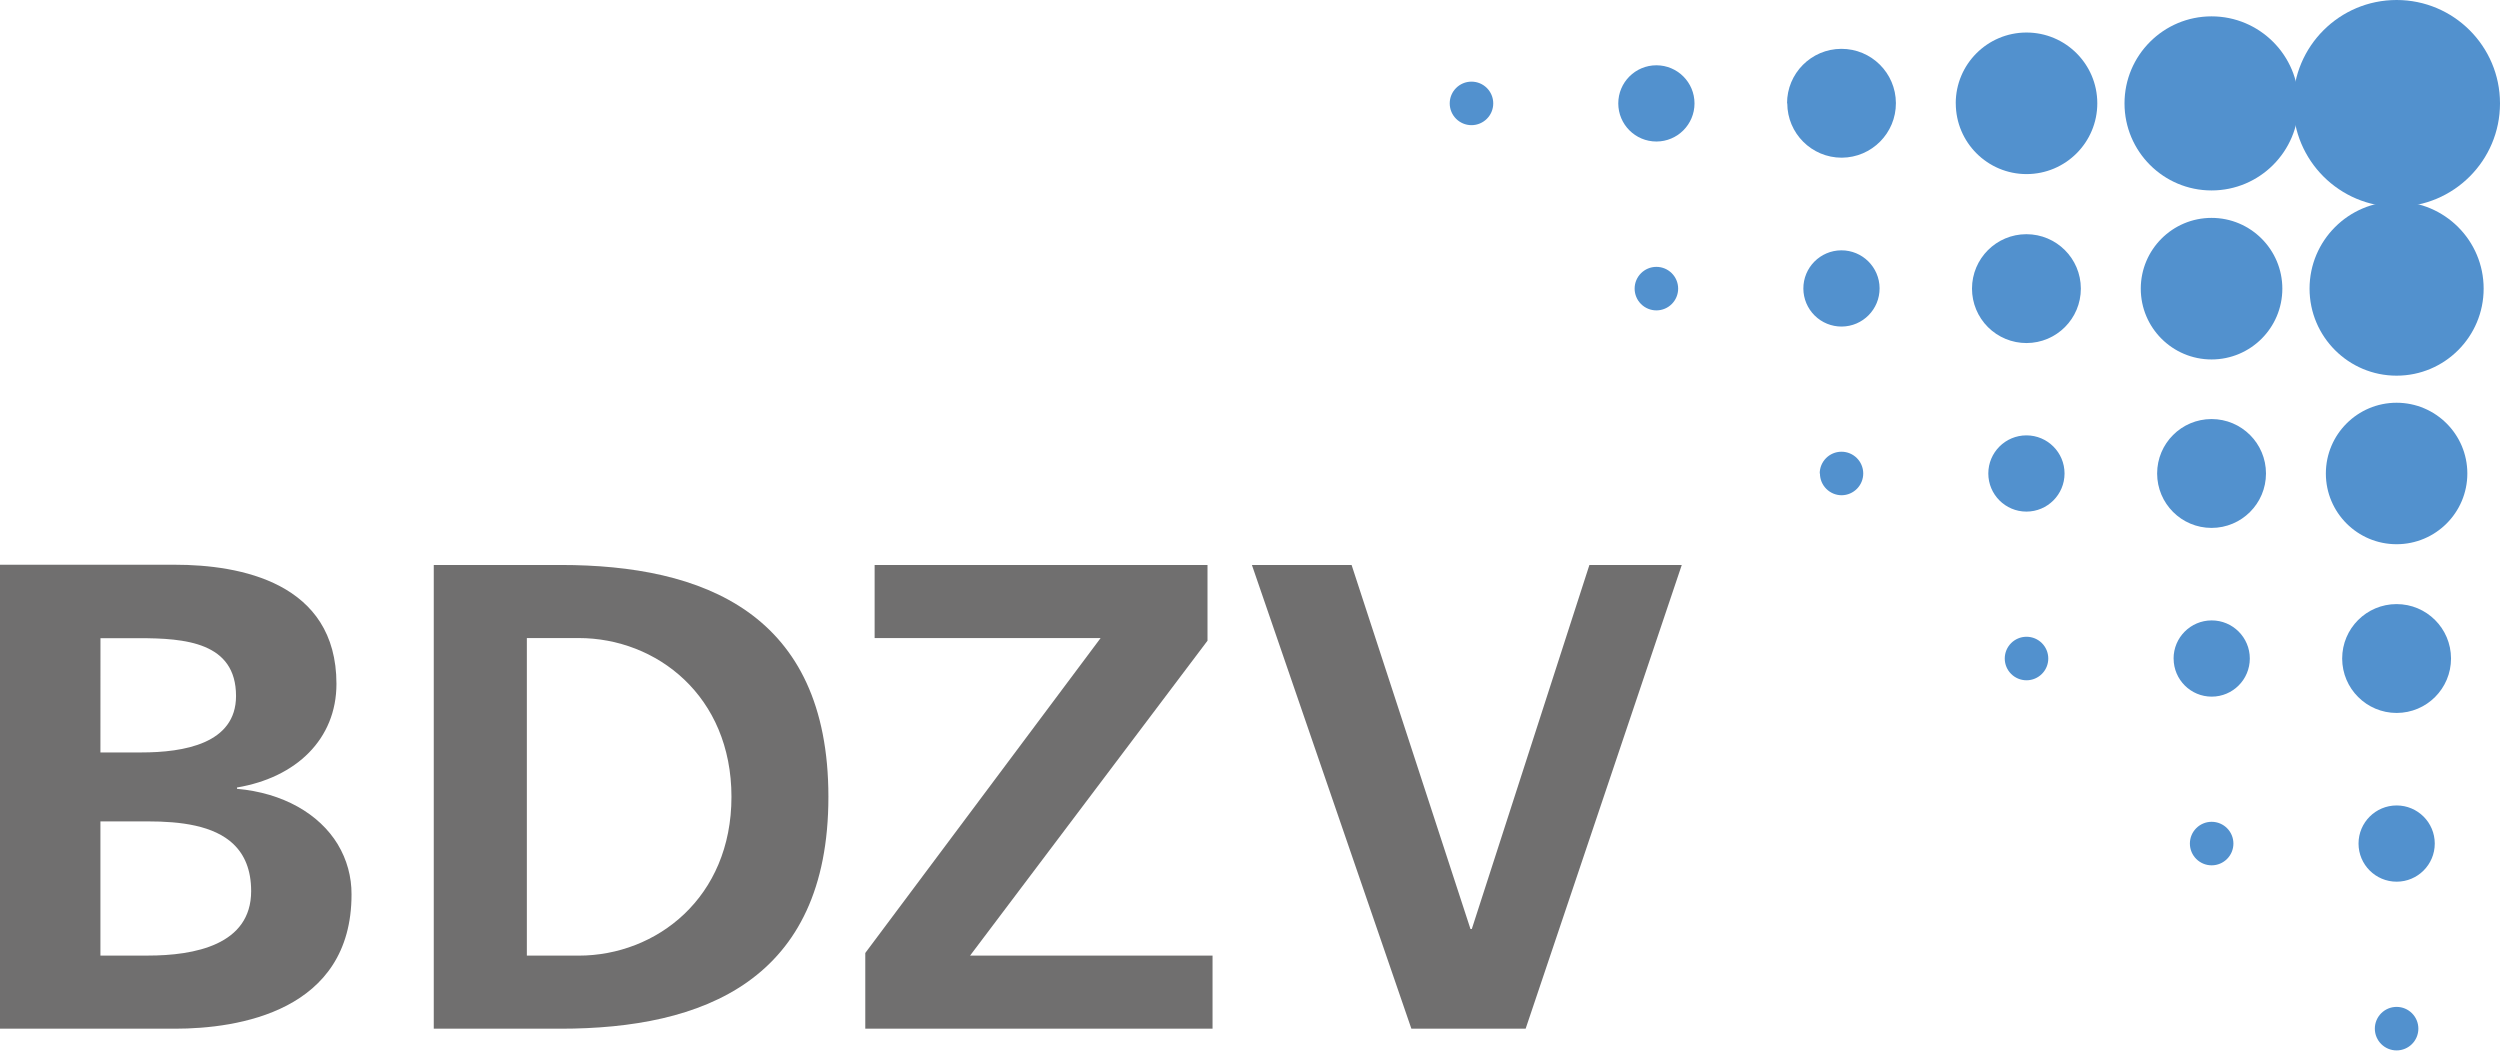
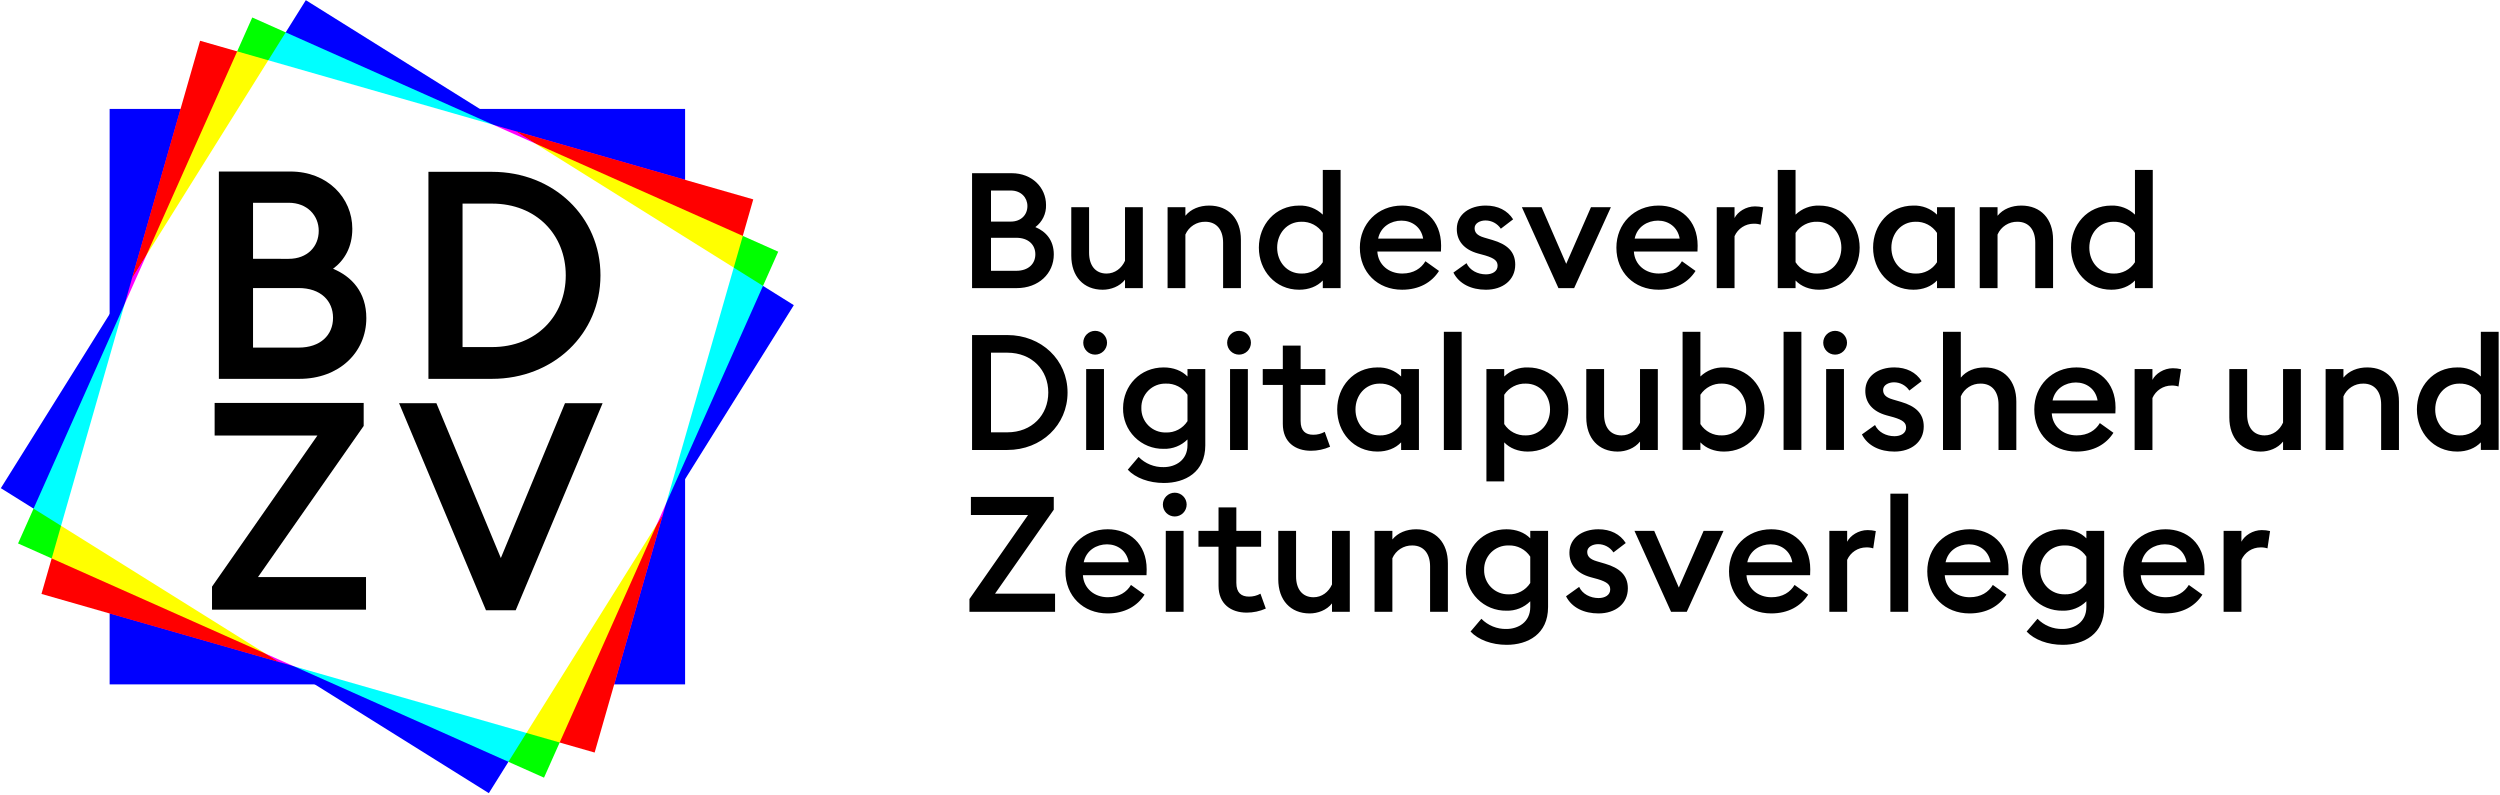
- <svg xmlns="http://www.w3.org/2000/svg" viewBox="0 0 545.69 229.28">
-   <defs>
-     <style>.a{fill:#706f6f;}.b{fill:#5291ce;}</style>
-   </defs>
-   <path class="a" d="M73.73,184.3c-4.07-6.69-12-11.24-22-12.12v-.29c12.95-2.17,21.71-10.58,21.71-22.62,0-22.19-21.14-26-35.24-26H0V224.54H38.21c13.78,0,38.52-3.77,38.52-29.29a20.87,20.87,0,0,0-3-10.94ZM51,184.3c2.36,2.27,3.82,5.55,3.82,10.21,0,11.75-12.37,14.07-22.55,14.07H21.92V179.29H32.26c7.08,0,14.43.85,18.74,5Zm-29.07-45h8.45c10,0,21.14.87,21.14,12.62,0,10.43-11.43,12.32-20.67,12.32H21.92Z" transform="translate(0 0)" />
-   <path class="a" d="M94.68,224.54h27.7c31,0,58.44-10.45,58.44-50.61s-27.38-50.61-58.44-50.61H94.68ZM115,139.27h11.31c17,0,33.35,12.62,33.35,34.66s-16.39,34.66-33.35,34.66H115Z" transform="translate(0 0)" />
-   <polygon class="a" points="188.87 224.54 264.67 224.54 264.67 208.59 211.74 208.59 263.57 139.85 263.57 123.32 190.91 123.32 190.91 139.27 240.24 139.27 188.87 208.01 188.87 224.54 188.87 224.54" />
-   <polygon class="a" points="308.07 224.54 333.01 224.54 367.09 123.32 346.93 123.32 321.26 202.78 320.97 202.78 295.02 123.32 273.26 123.32 308.07 224.54 308.07 224.54" />
-   <path class="b" d="M316.44,22.57a4.75,4.75,0,1,1,4.75,4.75h0A4.75,4.75,0,0,1,316.44,22.57Z" transform="translate(0 0)" />
-   <path class="b" d="M353.23,22.57a8.32,8.32,0,1,1,8.32,8.32,8.32,8.32,0,0,1-8.32-8.32Z" transform="translate(0 0)" />
-   <path class="b" d="M390.07,22.57A11.88,11.88,0,1,1,402,34.42h0a11.88,11.88,0,0,1-11.88-11.88h0Z" transform="translate(0 0)" />
-   <path class="b" d="M426.89,22.57A15.45,15.45,0,1,1,442.35,38h0a15.45,15.45,0,0,1-15.45-15.44Z" transform="translate(0 0)" />
-   <path class="b" d="M463.73,22.57a19,19,0,1,1,19,19A19,19,0,0,1,463.73,22.57Z" transform="translate(0 0)" />
-   <path class="b" d="M500.55,22.57a22.57,22.57,0,1,1,22.57,22.57,22.57,22.57,0,0,1-22.57-22.57Z" transform="translate(0 0)" />
-   <path class="b" d="M356.8,63a4.75,4.75,0,1,1,4.76,4.75A4.75,4.75,0,0,1,356.8,63Z" transform="translate(0 0)" />
-   <path class="b" d="M393.63,63A8.32,8.32,0,1,1,402,71.28,8.32,8.32,0,0,1,393.63,63Z" transform="translate(0 0)" />
-   <path class="b" d="M430.44,63a11.88,11.88,0,1,1,11.9,11.88A11.88,11.88,0,0,1,430.44,63Z" transform="translate(0 0)" />
-   <path class="b" d="M467.28,63a15.45,15.45,0,1,1,15.45,15.46A15.45,15.45,0,0,1,467.28,63v0Z" transform="translate(0 0)" />
-   <path class="b" d="M504.12,63a19,19,0,1,1,19,19h0A19,19,0,0,1,504.12,63Z" transform="translate(0 0)" />
-   <path class="b" d="M397.2,103.35A4.75,4.75,0,1,1,402,108.1h0a4.75,4.75,0,0,1-4.75-4.75Z" transform="translate(0 0)" />
-   <path class="b" d="M434,103.35a8.32,8.32,0,1,1,8.32,8.32,8.32,8.32,0,0,1-8.32-8.32Z" transform="translate(0 0)" />
-   <path class="b" d="M470.85,103.35a11.88,11.88,0,1,1,11.88,11.88,11.88,11.88,0,0,1-11.88-11.88Z" transform="translate(0 0)" />
-   <path class="b" d="M507.68,103.35a15.44,15.44,0,1,1,15.44,15.44h0a15.43,15.43,0,0,1-15.44-15.42Z" transform="translate(0 0)" />
-   <path class="b" d="M437.59,143.75a4.75,4.75,0,1,1,4.76,4.74h0A4.75,4.75,0,0,1,437.59,143.75Z" transform="translate(0 0)" />
-   <path class="b" d="M474.44,143.75a8.32,8.32,0,1,1,8.33,8.31h0a8.31,8.31,0,0,1-8.32-8.3Z" transform="translate(0 0)" />
-   <path class="b" d="M511.24,143.75a11.88,11.88,0,1,1,11.89,11.87h0A11.89,11.89,0,0,1,511.24,143.75Z" transform="translate(0 0)" />
-   <path class="b" d="M478,184.13a4.75,4.75,0,1,1,4.75,4.75h0A4.75,4.75,0,0,1,478,184.13Z" transform="translate(0 0)" />
-   <path class="b" d="M514.81,184.13a8.32,8.32,0,1,1,8.32,8.32h0a8.32,8.32,0,0,1-8.32-8.32h0Z" transform="translate(0 0)" />
-   <path class="b" d="M518.37,224.53a4.75,4.75,0,1,1,4.75,4.75,4.75,4.75,0,0,1-4.75-4.75Z" transform="translate(0 0)" />
+ <svg xmlns="http://www.w3.org/2000/svg" width="1331px" height="423px" viewBox="0 0 1331 423" version="1.1">
+   <g id="Page-1" stroke="none" stroke-width="1" fill="none" fill-rule="evenodd">
+     <g id="BDZV_Logo_Digital" fill-rule="nonzero">
+       <g id="BDZV_Logo_passiv_-2">
+         <g id="BDZV_Logo_passiv_">
+           <rect id="BLAU" fill="#0000FF" x="58.37" y="57.992" width="306.373" height="306.374" />
+           <rect id="ROT" fill="#FA0000" transform="translate(211.5563, 211.1787) rotate(16) translate(-211.5563, -211.1787) " x="58.37" y="57.992" width="306.373" height="306.374" />
+           <rect id="BLAU-2" fill="#0000FF" transform="translate(211.537, 211.1834) rotate(32.00538) translate(-211.537, -211.1834) " x="58.35" y="57.996" width="306.374" height="306.375" />
+           <rect id="GRÜN" fill="#00FF00" transform="translate(211.9676, 211.6664) rotate(24.00319) translate(-211.9676, -211.6664) " x="58.701" y="58.4" width="306.533" height="306.533" />
+           <rect id="ROT-2" fill="#FF0000" style="mix-blend-mode: screen;" transform="translate(211.5839, 211.1664) rotate(16) translate(-211.5839, -211.1664) " x="58.397" y="57.98" width="306.374" height="306.373" />
+           <rect id="BLAU-3" fill="#0000FF" style="mix-blend-mode: screen;" transform="translate(211.5352, 211.1801) rotate(32.00538) translate(-211.5352, -211.1801) " x="58.348" y="57.992" width="306.375" height="306.376" />
+           <path d="M116.526,201.698 L159.434,201.698 C180.422,201.698 195.034,187.706 195.034,169.362 C195.036,155.681 187.418,147.286 177.313,143.089 C183.376,138.581 187.574,131.589 187.574,121.789 C187.574,105.31 174.36,91.318 154.616,91.318 L116.526,91.318 L116.526,201.698 Z M134.715,137.798 L134.715,107.954 L153.682,107.954 C163.632,107.954 169.695,114.794 169.695,122.879 C169.695,131.279 163.632,137.804 153.682,137.804 L134.715,137.798 Z M134.715,185.059 L134.715,153.349 L158.968,153.349 C170.783,153.349 177.313,160.189 177.313,169.206 C177.313,178.378 170.628,185.063 158.968,185.063 L134.715,185.059 Z" id="Pfad_9" fill="#000000" />
+           <polygon id="Pfad_13" fill="#000000" points="300.8 214.673 266.647 297.104 232.34 214.673 212.469 214.673 258.73 324.892 274.565 324.892 320.826 214.673" />
+           <path d="M228.097,201.698 L261.939,201.698 C294.697,201.698 319.687,177.792 319.687,146.589 C319.687,115.386 294.697,91.48 261.939,91.48 L228.097,91.48 L228.097,201.698 Z M246.26,184.78 L246.26,108.401 L261.939,108.401 C285.539,108.401 301.214,125.011 301.214,146.589 C301.214,168.167 285.535,184.78 261.939,184.78 L246.26,184.78 Z" id="Pfad_10" fill="#000000" />
+           <polygon id="Pfad_12" fill="#000000" points="112.876 324.573 194.866 324.573 194.866 307.214 137.366 307.214 193.626 226.774 193.626 214.53 114.271 214.53 114.271 231.889 168.983 231.889 112.876 312.33" />
+           <path d="M517.527,153.393 L541.309,153.393 C552.942,153.393 561.042,145.638 561.042,135.47 C561.042,127.887 556.82,123.234 551.219,120.907 C554.944,118.149 557.072,113.732 556.906,109.1 C556.906,99.966 549.582,92.211 538.638,92.211 L517.527,92.211 L517.527,153.393 Z M527.608,117.978 L527.608,101.433 L538.121,101.433 C543.636,101.433 546.996,105.224 546.996,109.705 C546.996,114.358 543.635,117.977 538.121,117.977 L527.608,117.978 Z M527.608,144.178 L527.608,126.595 L541.051,126.595 C547.6,126.595 551.219,130.386 551.219,135.384 C551.219,140.468 547.514,144.173 541.051,144.173 L527.608,144.178 Z M608.435,110.309 L598.956,110.309 L598.956,138.831 C597.146,142.881 593.527,145.638 589.133,145.638 C583.187,145.638 579.827,141.33 579.827,134.522 L579.827,110.309 L570.348,110.309 L570.348,136.074 C570.348,147.189 576.9,154.255 587.065,154.255 C591.373,154.255 596.113,152.532 598.956,148.913 L598.956,153.393 L608.435,153.393 L608.435,110.309 Z M621.619,153.393 L631.1,153.393 L631.1,124.871 C632.925,120.662 637.113,117.972 641.7,118.064 C647.732,118.064 651.179,122.372 651.179,129.18 L651.179,153.393 L660.658,153.393 L660.658,127.629 C660.658,116.513 654.109,109.447 643.769,109.447 C638.685,109.447 634.032,111.257 631.102,114.876 L631.102,110.309 L621.623,110.309 L621.619,153.393 Z M670.219,131.851 C670.219,144.001 678.919,154.251 691.675,154.251 C696.759,154.251 701.24,152.528 704.256,149.339 L704.256,153.389 L713.735,153.389 L713.735,90.489 L704.256,90.489 L704.256,114.272 C700.887,111.028 696.349,109.288 691.675,109.447 C678.921,109.447 670.218,119.7 670.218,131.851 L670.219,131.851 Z M704.256,139.606 C701.778,143.509 697.416,145.805 692.796,145.638 C685.213,145.638 679.957,139.438 679.957,131.851 C679.957,124.264 685.213,118.064 692.796,118.064 C697.393,117.905 701.739,120.16 704.256,124.01 L704.256,139.606 Z M723.989,131.851 C723.989,144.951 733.381,154.251 746.479,154.251 C755.527,154.251 762.248,150.373 766.126,144.251 L758.888,139.081 C756.648,142.872 752.598,145.63 746.566,145.63 C739.414,145.63 733.727,140.977 733.296,133.911 L767.16,133.911 C767.246,132.532 767.246,131.757 767.246,130.811 C767.246,116.938 757.767,109.441 746.479,109.441 C733.38,109.447 723.988,119.184 723.988,131.851 L723.989,131.851 Z M746.134,117.461 C751.649,117.461 756.647,120.822 757.681,127.026 L733.725,127.026 C735.017,120.649 740.618,117.461 746.133,117.461 L746.134,117.461 Z M806.71,140.9 C806.71,133.834 802.229,130.043 794.646,127.8 L790.251,126.507 C786.029,125.301 785.081,123.491 785.081,121.423 C785.081,118.838 788.011,117.373 790.854,117.373 C794.149,117.366 797.225,119.018 799.04,121.768 L805.589,116.768 C802.573,112.029 797.489,109.444 791.026,109.444 C782.409,109.444 775.688,114.097 775.602,121.766 C775.516,128.143 779.393,132.882 786.89,134.95 L790.681,135.984 C795.851,137.535 797.316,139 797.316,141.499 C797.316,144.515 794.472,146.066 791.116,146.066 C786.721,146.066 782.499,143.912 780.776,140.12 L773.796,145.12 C776.896,151.238 783.447,154.254 791.116,154.254 C799.989,154.255 806.71,149.171 806.71,140.9 Z M829.717,153.393 L838.075,153.393 L857.635,110.308 L847.035,110.308 L833.853,140.468 L820.753,110.309 L810.243,110.309 L829.717,153.393 Z M860.566,131.851 C860.566,144.951 869.958,154.251 883.056,154.251 C892.104,154.251 898.825,150.373 902.703,144.251 L895.465,139.081 C893.225,142.872 889.175,145.63 883.143,145.63 C875.991,145.63 870.304,140.977 869.873,133.911 L903.737,133.911 C903.823,132.532 903.823,131.757 903.823,130.811 C903.823,116.938 894.344,109.441 883.056,109.441 C869.958,109.447 860.566,119.184 860.566,131.851 Z M882.711,117.461 C888.226,117.461 893.224,120.822 894.258,127.026 L870.3,127.026 C871.6,120.649 877.2,117.461 882.711,117.461 L882.711,117.461 Z M913.991,153.393 L923.47,153.393 L923.47,125.733 C925.25,121.707 929.235,119.107 933.637,119.1 C934.893,119.058 936.146,119.233 937.342,119.617 L938.721,110.397 C937.282,110.05 935.806,109.876 934.326,109.88 C929.501,109.88 925.106,112.81 923.469,116.08 L923.469,110.307 L913.99,110.307 L913.991,153.393 Z M990.078,131.851 C990.078,119.701 981.378,109.451 968.536,109.451 C963.862,109.292 959.324,111.032 955.955,114.276 L955.955,90.49 L946.476,90.49 L946.476,153.39 L955.955,153.39 L955.955,149.34 C958.971,152.528 963.455,154.252 968.536,154.252 C981.375,154.255 990.078,144 990.078,131.851 Z M955.955,139.606 L955.955,124.006 C958.496,120.139 962.876,117.884 967.5,118.064 C975.083,118.064 980.339,124.264 980.339,131.851 C980.339,139.438 975.084,145.638 967.5,145.638 C962.852,145.826 958.455,143.528 955.955,139.606 L955.955,139.606 Z M1031.267,149.343 L1031.267,153.393 L1040.746,153.393 L1040.746,110.309 L1031.267,110.309 L1031.267,114.273 C1027.898,111.029 1023.36,109.289 1018.686,109.448 C1005.933,109.448 997.23,119.702 997.23,131.848 C997.23,143.994 1005.93,154.248 1018.686,154.248 C1023.77,154.255 1028.251,152.532 1031.267,149.343 L1031.267,149.343 Z M1006.967,131.851 C1006.967,124.268 1012.223,118.064 1019.806,118.064 C1024.404,117.904 1028.75,120.159 1031.267,124.01 L1031.267,139.61 C1028.789,143.513 1024.426,145.809 1019.806,145.642 C1012.223,145.638 1006.967,139.434 1006.967,131.851 L1006.967,131.851 Z M1054.015,153.393 L1063.494,153.393 L1063.494,124.871 C1065.319,120.662 1069.507,117.972 1074.094,118.064 C1080.126,118.064 1083.573,122.372 1083.573,129.18 L1083.573,153.393 L1093.052,153.393 L1093.052,127.629 C1093.052,116.513 1086.503,109.447 1076.163,109.447 C1071.079,109.447 1066.426,111.257 1063.496,114.876 L1063.496,110.309 L1054.017,110.309 L1054.015,153.393 Z M1102.615,131.851 C1102.615,144.001 1111.315,154.251 1124.071,154.251 C1129.155,154.251 1133.636,152.528 1136.652,149.339 L1136.652,153.389 L1146.131,153.389 L1146.131,90.489 L1136.652,90.489 L1136.652,114.272 C1133.283,111.028 1128.745,109.288 1124.071,109.447 C1111.318,109.447 1102.615,119.7 1102.615,131.851 Z M1136.652,139.606 C1134.174,143.509 1129.811,145.805 1125.191,145.638 C1117.608,145.638 1112.352,139.438 1112.352,131.851 C1112.352,124.264 1117.608,118.064 1125.191,118.064 C1129.789,117.904 1134.135,120.159 1136.652,124.01 L1136.652,139.606 Z M517.527,239.563 L536.311,239.563 C554.493,239.563 568.366,226.293 568.366,208.973 C568.366,191.653 554.493,178.383 536.311,178.383 L517.527,178.383 L517.527,239.563 Z M527.608,230.17 L527.608,187.77 L536.308,187.77 C549.408,187.77 558.108,196.99 558.108,208.97 C558.108,220.95 549.408,230.17 536.308,230.17 L527.608,230.17 Z M589.392,182.432 C589.368,178.945 586.531,176.133 583.044,176.141 C579.557,176.149 576.732,178.974 576.724,182.461 C576.716,185.948 579.528,188.785 583.015,188.809 C584.709,188.818 586.336,188.149 587.534,186.951 C588.732,185.753 589.401,184.126 589.392,182.432 L589.392,182.432 Z M578.276,239.563 L587.755,239.563 L587.755,196.478 L578.276,196.478 L578.276,239.563 Z M641.696,237.063 L641.696,196.478 L632.217,196.478 L632.217,200.442 C629.201,197.342 624.717,195.617 619.55,195.617 C607.055,195.617 598.008,205.182 597.922,217.245 C597.79,223.029 600.023,228.616 604.105,232.715 C608.188,236.813 613.766,239.069 619.55,238.96 C624.282,239.116 628.867,237.306 632.217,233.96 L632.217,236.976 C632.217,245.162 625.668,248.695 619.55,248.695 C614.537,248.818 609.699,246.851 606.194,243.266 L600.421,250.073 C604.557,254.468 611.709,257.139 619.637,257.139 C630.925,257.141 641.7,251.454 641.7,237.064 L641.696,237.063 Z M607.659,217.245 C607.568,213.767 608.909,210.404 611.37,207.944 C613.83,205.483 617.193,204.142 620.671,204.233 C625.296,204.053 629.678,206.31 632.218,210.179 L632.218,224.224 C629.717,228.147 625.319,230.445 620.671,230.256 C617.197,230.332 613.843,228.986 611.386,226.529 C608.929,224.073 607.583,220.719 607.659,217.245 Z M666,182.432 C665.976,178.945 663.139,176.133 659.651,176.141 C656.164,176.149 653.34,178.974 653.332,182.461 C653.325,185.948 656.137,188.786 659.624,188.809 C661.318,188.818 662.945,188.148 664.142,186.951 C665.34,185.753 666.009,184.126 666,182.432 Z M654.88,239.563 L664.359,239.563 L664.359,196.478 L654.88,196.478 L654.88,239.563 Z M708.132,237.84 L705.288,229.912 C703.421,230.958 701.31,231.493 699.17,231.463 C695.12,231.463 692.449,229.481 692.449,224.139 L692.449,204.923 L705.633,204.923 L705.633,196.478 L692.45,196.478 L692.45,183.983 L682.971,183.983 L682.971,196.478 L672.286,196.478 L672.286,204.923 L682.971,204.923 L682.971,225.689 C682.971,235.426 689.606,239.989 697.964,239.989 C701.467,239.996 704.932,239.263 708.133,237.839 L708.132,237.84 Z M745.96,235.513 L745.96,239.563 L755.439,239.563 L755.439,196.478 L745.96,196.478 L745.96,200.442 C742.591,197.198 738.053,195.458 733.379,195.617 C720.626,195.617 711.923,205.871 711.923,218.017 C711.923,230.163 720.623,240.417 733.379,240.417 C738.464,240.424 742.945,238.7 745.961,235.513 L745.96,235.513 Z M721.66,218.021 C721.66,210.438 726.916,204.234 734.499,204.234 C739.096,204.075 743.442,206.33 745.959,210.18 L745.959,225.78 C743.481,229.683 739.119,231.979 734.499,231.812 C726.917,231.807 721.661,225.6 721.661,218.02 L721.66,218.021 Z M768.708,239.563 L778.187,239.563 L778.187,176.663 L768.708,176.663 L768.708,239.563 Z M791.37,256.28 L800.849,256.28 L800.849,235.513 C803.865,238.701 808.349,240.425 813.43,240.425 C826.269,240.425 834.972,230.171 834.972,218.025 C834.972,205.879 826.272,195.625 813.43,195.625 C808.756,195.466 804.218,197.206 800.849,200.45 L800.849,196.478 L791.37,196.478 L791.37,256.28 Z M800.849,225.78 L800.849,210.18 C803.39,206.309 807.773,204.052 812.4,204.233 C819.983,204.233 825.239,210.433 825.239,218.02 C825.239,225.607 819.98,231.807 812.4,231.807 C807.751,231.996 803.352,229.699 800.851,225.775 L800.849,225.78 Z M882.623,196.48 L873.144,196.48 L873.144,225 C871.334,229.05 867.715,231.807 863.321,231.807 C857.375,231.807 854.015,227.499 854.015,220.691 L854.015,196.478 L844.536,196.478 L844.536,222.243 C844.536,233.359 851.085,240.425 861.253,240.425 C865.561,240.425 870.301,238.702 873.144,235.083 L873.144,239.564 L882.623,239.564 L882.623,196.48 Z M939.41,218.02 C939.41,205.87 930.71,195.62 917.868,195.62 C913.194,195.461 908.656,197.201 905.287,200.445 L905.287,176.659 L895.808,176.659 L895.808,239.559 L905.287,239.559 L905.287,235.509 C908.303,238.697 912.787,240.421 917.868,240.421 C930.707,240.424 939.41,230.17 939.41,218.02 Z M905.287,225.775 L905.287,210.175 C907.827,206.306 912.209,204.049 916.834,204.229 C924.417,204.229 929.673,210.429 929.673,218.016 C929.673,225.603 924.417,231.803 916.834,231.803 C912.186,231.992 907.789,229.697 905.287,225.775 Z M949.578,239.562 L959.057,239.562 L959.057,176.662 L949.578,176.662 L949.578,239.562 Z M983.356,182.432 C983.332,178.945 980.495,176.133 977.008,176.141 C973.521,176.149 970.696,178.974 970.688,182.461 C970.68,185.948 973.492,188.785 976.979,188.809 C978.673,188.818 980.301,188.149 981.499,186.951 C982.697,185.753 983.366,184.126 983.357,182.432 L983.356,182.432 Z M972.24,239.562 L981.719,239.562 L981.719,196.478 L972.24,196.478 L972.24,239.562 Z M1024.2,227.068 C1024.2,220.002 1019.719,216.211 1012.136,213.968 L1007.741,212.675 C1003.519,211.469 1002.571,209.659 1002.571,207.591 C1002.571,205.006 1005.501,203.541 1008.344,203.541 C1011.639,203.534 1014.715,205.186 1016.53,207.936 L1023.079,202.936 C1020.063,198.197 1014.979,195.612 1008.516,195.612 C999.899,195.612 993.178,200.265 993.092,207.934 C993.006,214.311 996.883,219.05 1004.38,221.118 L1008.171,222.152 C1013.341,223.703 1014.806,225.168 1014.806,227.667 C1014.806,230.683 1011.962,232.234 1008.606,232.234 C1004.211,232.234 999.989,230.08 998.266,226.288 L991.286,231.288 C994.386,237.406 1000.937,240.422 1008.606,240.422 C1017.48,240.424 1024.2,235.34 1024.2,227.068 Z M1034.454,239.563 L1043.933,239.563 L1043.933,211.041 C1045.758,206.832 1049.946,204.142 1054.533,204.234 C1060.565,204.234 1064.012,208.542 1064.012,215.35 L1064.012,239.563 L1073.491,239.563 L1073.491,213.8 C1073.491,202.684 1066.942,195.618 1056.602,195.618 C1051.518,195.618 1046.865,197.428 1043.935,201.047 L1043.935,176.659 L1034.456,176.659 L1034.454,239.563 Z M1083.054,218.021 C1083.054,231.121 1092.446,240.421 1105.544,240.421 C1114.592,240.421 1121.313,236.543 1125.191,230.421 L1117.953,225.251 C1115.713,229.042 1111.663,231.8 1105.631,231.8 C1098.479,231.8 1092.792,227.147 1092.361,220.081 L1126.225,220.081 C1126.311,218.702 1126.311,217.927 1126.311,216.981 C1126.311,203.108 1116.832,195.611 1105.544,195.611 C1092.447,195.616 1083.054,205.353 1083.054,218.02 L1083.054,218.021 Z M1105.2,203.63 C1110.715,203.63 1115.713,206.991 1116.747,213.195 L1092.791,213.195 C1094.084,206.818 1099.685,203.63 1105.2,203.63 Z M1136.479,239.563 L1145.958,239.563 L1145.958,211.9 C1147.737,207.873 1151.723,205.272 1156.126,205.265 C1157.382,205.223 1158.635,205.398 1159.831,205.782 L1161.21,196.562 C1159.771,196.215 1158.295,196.041 1156.815,196.045 C1151.99,196.045 1147.595,198.975 1145.958,202.245 L1145.958,196.478 L1136.479,196.478 L1136.479,239.563 Z M1224.979,196.478 L1215.5,196.478 L1215.5,225 C1213.69,229.05 1210.071,231.807 1205.677,231.807 C1199.731,231.807 1196.371,227.499 1196.371,220.691 L1196.371,196.478 L1186.892,196.478 L1186.892,222.243 C1186.892,233.359 1193.441,240.425 1203.609,240.425 C1207.917,240.425 1212.657,238.702 1215.5,235.083 L1215.5,239.564 L1224.979,239.564 L1224.979,196.478 Z M1238.163,239.563 L1247.642,239.563 L1247.642,211.041 C1249.467,206.832 1253.655,204.142 1258.242,204.234 C1264.274,204.234 1267.721,208.542 1267.721,215.35 L1267.721,239.563 L1277.2,239.563 L1277.2,213.8 C1277.2,202.684 1270.651,195.618 1260.311,195.618 C1255.227,195.618 1250.574,197.428 1247.644,201.047 L1247.644,196.478 L1238.165,196.478 L1238.163,239.563 Z M1286.763,218.021 C1286.763,230.171 1295.463,240.421 1308.219,240.421 C1313.303,240.421 1317.784,238.698 1320.8,235.509 L1320.8,239.559 L1330.279,239.559 L1330.279,176.659 L1320.8,176.659 L1320.8,200.442 C1317.431,197.198 1312.893,195.458 1308.219,195.617 C1295.461,195.616 1286.758,205.87 1286.758,218.02 L1286.763,218.021 Z M1320.8,225.776 C1318.322,229.679 1313.96,231.975 1309.34,231.808 C1301.757,231.808 1296.501,225.608 1296.501,218.021 C1296.501,210.434 1301.757,204.234 1309.34,204.234 C1313.937,204.075 1318.283,206.33 1320.8,210.18 L1320.8,225.776 Z M516.132,325.732 L561.715,325.732 L561.715,316.081 L529.747,316.081 L561.026,271.359 L561.026,264.552 L516.908,264.552 L516.908,274.2 L547.325,274.2 L516.132,318.924 L516.132,325.732 Z M567.232,304.19 C567.232,317.29 576.624,326.59 589.722,326.59 C598.77,326.59 605.491,322.712 609.369,316.59 L602.131,311.42 C599.891,315.211 595.841,317.969 589.809,317.969 C582.657,317.969 576.97,313.316 576.539,306.25 L610.4,306.25 C610.486,304.871 610.486,304.096 610.486,303.15 C610.486,289.277 601.007,281.78 589.719,281.78 C576.623,281.785 567.23,291.522 567.23,304.189 L567.232,304.19 Z M589.376,289.8 C594.891,289.8 599.889,293.161 600.923,299.365 L576.967,299.365 C578.26,292.987 583.861,289.8 589.376,289.8 Z M631.776,268.6 C631.752,265.113 628.915,262.301 625.428,262.309 C621.941,262.317 619.116,265.142 619.108,268.629 C619.1,272.116 621.912,274.953 625.399,274.977 C627.092,274.984 628.718,274.315 629.915,273.117 C631.111,271.919 631.78,270.293 631.771,268.6 L631.776,268.6 Z M620.66,325.73 L630.139,325.73 L630.139,282.647 L620.66,282.647 L620.66,325.73 Z M673.912,324.007 L671.068,316.079 C669.201,317.125 667.09,317.66 664.95,317.63 C660.9,317.63 658.229,315.648 658.229,310.306 L658.229,291.092 L671.413,291.092 L671.413,282.647 L658.225,282.647 L658.225,270.153 L648.746,270.153 L648.746,282.648 L638.061,282.648 L638.061,291.093 L648.746,291.093 L648.746,311.86 C648.746,321.597 655.381,326.16 663.739,326.16 C667.242,326.166 670.708,325.433 673.908,324.008 L673.912,324.007 Z M718.634,282.646 L709.155,282.646 L709.155,311.168 C707.345,315.218 703.726,317.975 699.332,317.975 C693.386,317.975 690.026,313.667 690.026,306.859 L690.026,282.647 L680.547,282.647 L680.547,308.412 C680.547,319.528 687.096,326.594 697.264,326.594 C701.572,326.594 706.312,324.871 709.155,321.252 L709.155,325.733 L718.634,325.733 L718.634,282.646 Z M731.818,325.731 L741.297,325.731 L741.297,297.21 C743.122,293.001 747.31,290.311 751.897,290.403 C757.929,290.403 761.376,294.711 761.376,301.519 L761.376,325.733 L770.855,325.733 L770.855,299.967 C770.855,288.851 764.306,281.785 753.966,281.785 C748.882,281.785 744.229,283.595 741.299,287.214 L741.299,282.647 L731.82,282.647 L731.818,325.731 Z M824.191,323.231 L824.191,282.647 L814.712,282.647 L814.712,286.611 C811.696,283.511 807.212,281.786 802.045,281.786 C789.55,281.786 780.503,291.351 780.417,303.414 C780.285,309.198 782.518,314.785 786.6,318.884 C790.683,322.982 796.261,325.238 802.045,325.129 C806.777,325.285 811.362,323.475 814.712,320.129 L814.712,323.145 C814.712,331.331 808.163,334.864 802.045,334.864 C797.032,334.987 792.194,333.02 788.689,329.435 L782.916,336.242 C787.052,340.637 794.204,343.308 802.132,343.308 C813.415,343.31 824.186,337.623 824.186,323.233 L824.191,323.231 Z M790.15,303.414 C790.058,299.936 791.4,296.572 793.86,294.112 C796.32,291.651 799.683,290.309 803.161,290.4 C807.786,290.22 812.168,292.477 814.708,296.346 L814.708,310.392 C812.207,314.315 807.809,316.613 803.161,316.424 C799.688,316.5 796.334,315.154 793.877,312.697 C791.421,310.241 790.074,306.887 790.15,303.414 Z M866.668,313.237 C866.668,306.171 862.187,302.38 854.604,300.137 L850.209,298.844 C845.987,297.638 845.039,295.828 845.039,293.76 C845.039,291.175 847.969,289.71 850.812,289.71 C854.108,289.703 857.186,291.356 859,294.108 L865.549,289.108 C862.533,284.369 857.449,281.784 850.986,281.784 C842.369,281.784 835.648,286.437 835.562,294.106 C835.476,300.483 839.353,305.222 846.85,307.29 L850.641,308.324 C855.811,309.875 857.276,311.34 857.276,313.839 C857.276,316.855 854.432,318.406 851.076,318.406 C846.681,318.406 842.459,316.252 840.736,312.46 L833.756,317.46 C836.856,323.578 843.407,326.594 851.076,326.594 C859.947,326.593 866.668,321.509 866.668,313.237 Z M889.675,325.732 L898.033,325.732 L917.593,282.647 L906.993,282.647 L893.809,312.806 L880.709,282.647 L870.2,282.647 L889.675,325.732 Z M920.524,304.19 C920.524,317.29 929.916,326.59 943.014,326.59 C952.062,326.59 958.783,322.712 962.661,316.59 L955.423,311.42 C953.183,315.211 949.133,317.969 943.101,317.969 C935.949,317.969 930.262,313.316 929.831,306.25 L963.695,306.25 C963.781,304.871 963.781,304.096 963.781,303.15 C963.781,289.277 954.302,281.78 943.014,281.78 C929.916,281.785 920.523,291.522 920.523,304.189 L920.524,304.19 Z M942.669,289.8 C948.184,289.8 953.182,293.161 954.216,299.365 L930.261,299.365 C931.553,292.987 937.154,289.8 942.669,289.8 Z M973.948,325.732 L983.427,325.732 L983.427,298.072 C985.206,294.045 989.192,291.444 993.595,291.437 C994.851,291.395 996.104,291.57 997.3,291.954 L998.679,282.734 C997.24,282.387 995.764,282.213 994.284,282.217 C989.459,282.217 985.064,285.147 983.427,288.417 L983.427,282.644 L973.948,282.644 L973.948,325.732 Z M1006.434,325.732 L1015.913,325.732 L1015.913,262.832 L1006.434,262.832 L1006.434,325.732 Z M1026.081,304.19 C1026.081,317.29 1035.473,326.59 1048.571,326.59 C1057.619,326.59 1064.34,322.712 1068.218,316.59 L1060.98,311.42 C1058.74,315.211 1054.69,317.969 1048.658,317.969 C1041.506,317.969 1035.819,313.316 1035.388,306.25 L1069.252,306.25 C1069.338,304.871 1069.338,304.096 1069.338,303.15 C1069.338,289.277 1059.859,281.78 1048.571,281.78 C1035.473,281.785 1026.081,291.522 1026.081,304.189 L1026.081,304.19 Z M1048.226,289.8 C1053.741,289.8 1058.739,293.161 1059.773,299.365 L1035.818,299.365 C1037.11,292.987 1042.711,289.8 1048.226,289.8 Z M1120.263,323.234 L1120.263,282.647 L1110.784,282.647 L1110.784,286.611 C1107.768,283.511 1103.284,281.786 1098.117,281.786 C1085.622,281.786 1076.575,291.351 1076.489,303.414 C1076.357,309.198 1078.59,314.785 1082.672,318.884 C1086.755,322.982 1092.333,325.238 1098.117,325.129 C1102.849,325.285 1107.434,323.475 1110.784,320.129 L1110.784,323.145 C1110.784,331.331 1104.235,334.864 1098.117,334.864 C1093.104,334.987 1088.266,333.02 1084.761,329.435 L1078.988,336.242 C1083.124,340.637 1090.276,343.308 1098.204,343.308 C1109.492,343.31 1120.263,337.623 1120.263,323.233 L1120.263,323.234 Z M1086.226,303.415 C1086.134,299.936 1087.475,296.573 1089.936,294.112 C1092.396,291.651 1095.759,290.309 1099.238,290.4 C1103.863,290.22 1108.245,292.477 1110.785,296.346 L1110.785,310.392 C1108.284,314.315 1103.886,316.613 1099.238,316.424 C1095.765,316.5 1092.411,315.154 1089.954,312.697 C1087.498,310.241 1086.151,306.887 1086.227,303.414 L1086.226,303.415 Z M1130.426,304.191 C1130.426,317.291 1139.818,326.591 1152.916,326.591 C1161.964,326.591 1168.685,322.713 1172.563,316.591 L1165.325,311.421 C1163.085,315.212 1159.035,317.97 1153.003,317.97 C1145.851,317.97 1140.164,313.317 1139.733,306.251 L1173.6,306.251 C1173.686,304.872 1173.686,304.097 1173.686,303.151 C1173.686,289.278 1164.207,281.781 1152.919,281.781 C1139.824,281.785 1130.431,291.522 1130.431,304.189 L1130.426,304.191 Z M1152.571,289.801 C1158.086,289.801 1163.084,293.162 1164.118,299.366 L1140.168,299.366 C1141.461,292.987 1147.062,289.8 1152.577,289.8 L1152.571,289.801 Z M1183.85,325.733 L1193.329,325.733 L1193.329,298.073 C1195.108,294.046 1199.094,291.445 1203.497,291.438 C1204.753,291.396 1206.006,291.571 1207.202,291.955 L1208.581,282.735 C1207.142,282.388 1205.666,282.214 1204.186,282.218 C1199.361,282.218 1194.966,285.148 1193.329,288.418 L1193.329,282.645 L1183.85,282.645 L1183.85,325.733 Z" id="Pfad_346" fill="#000000" />
+         </g>
+       </g>
+     </g>
+   </g>
</svg>
